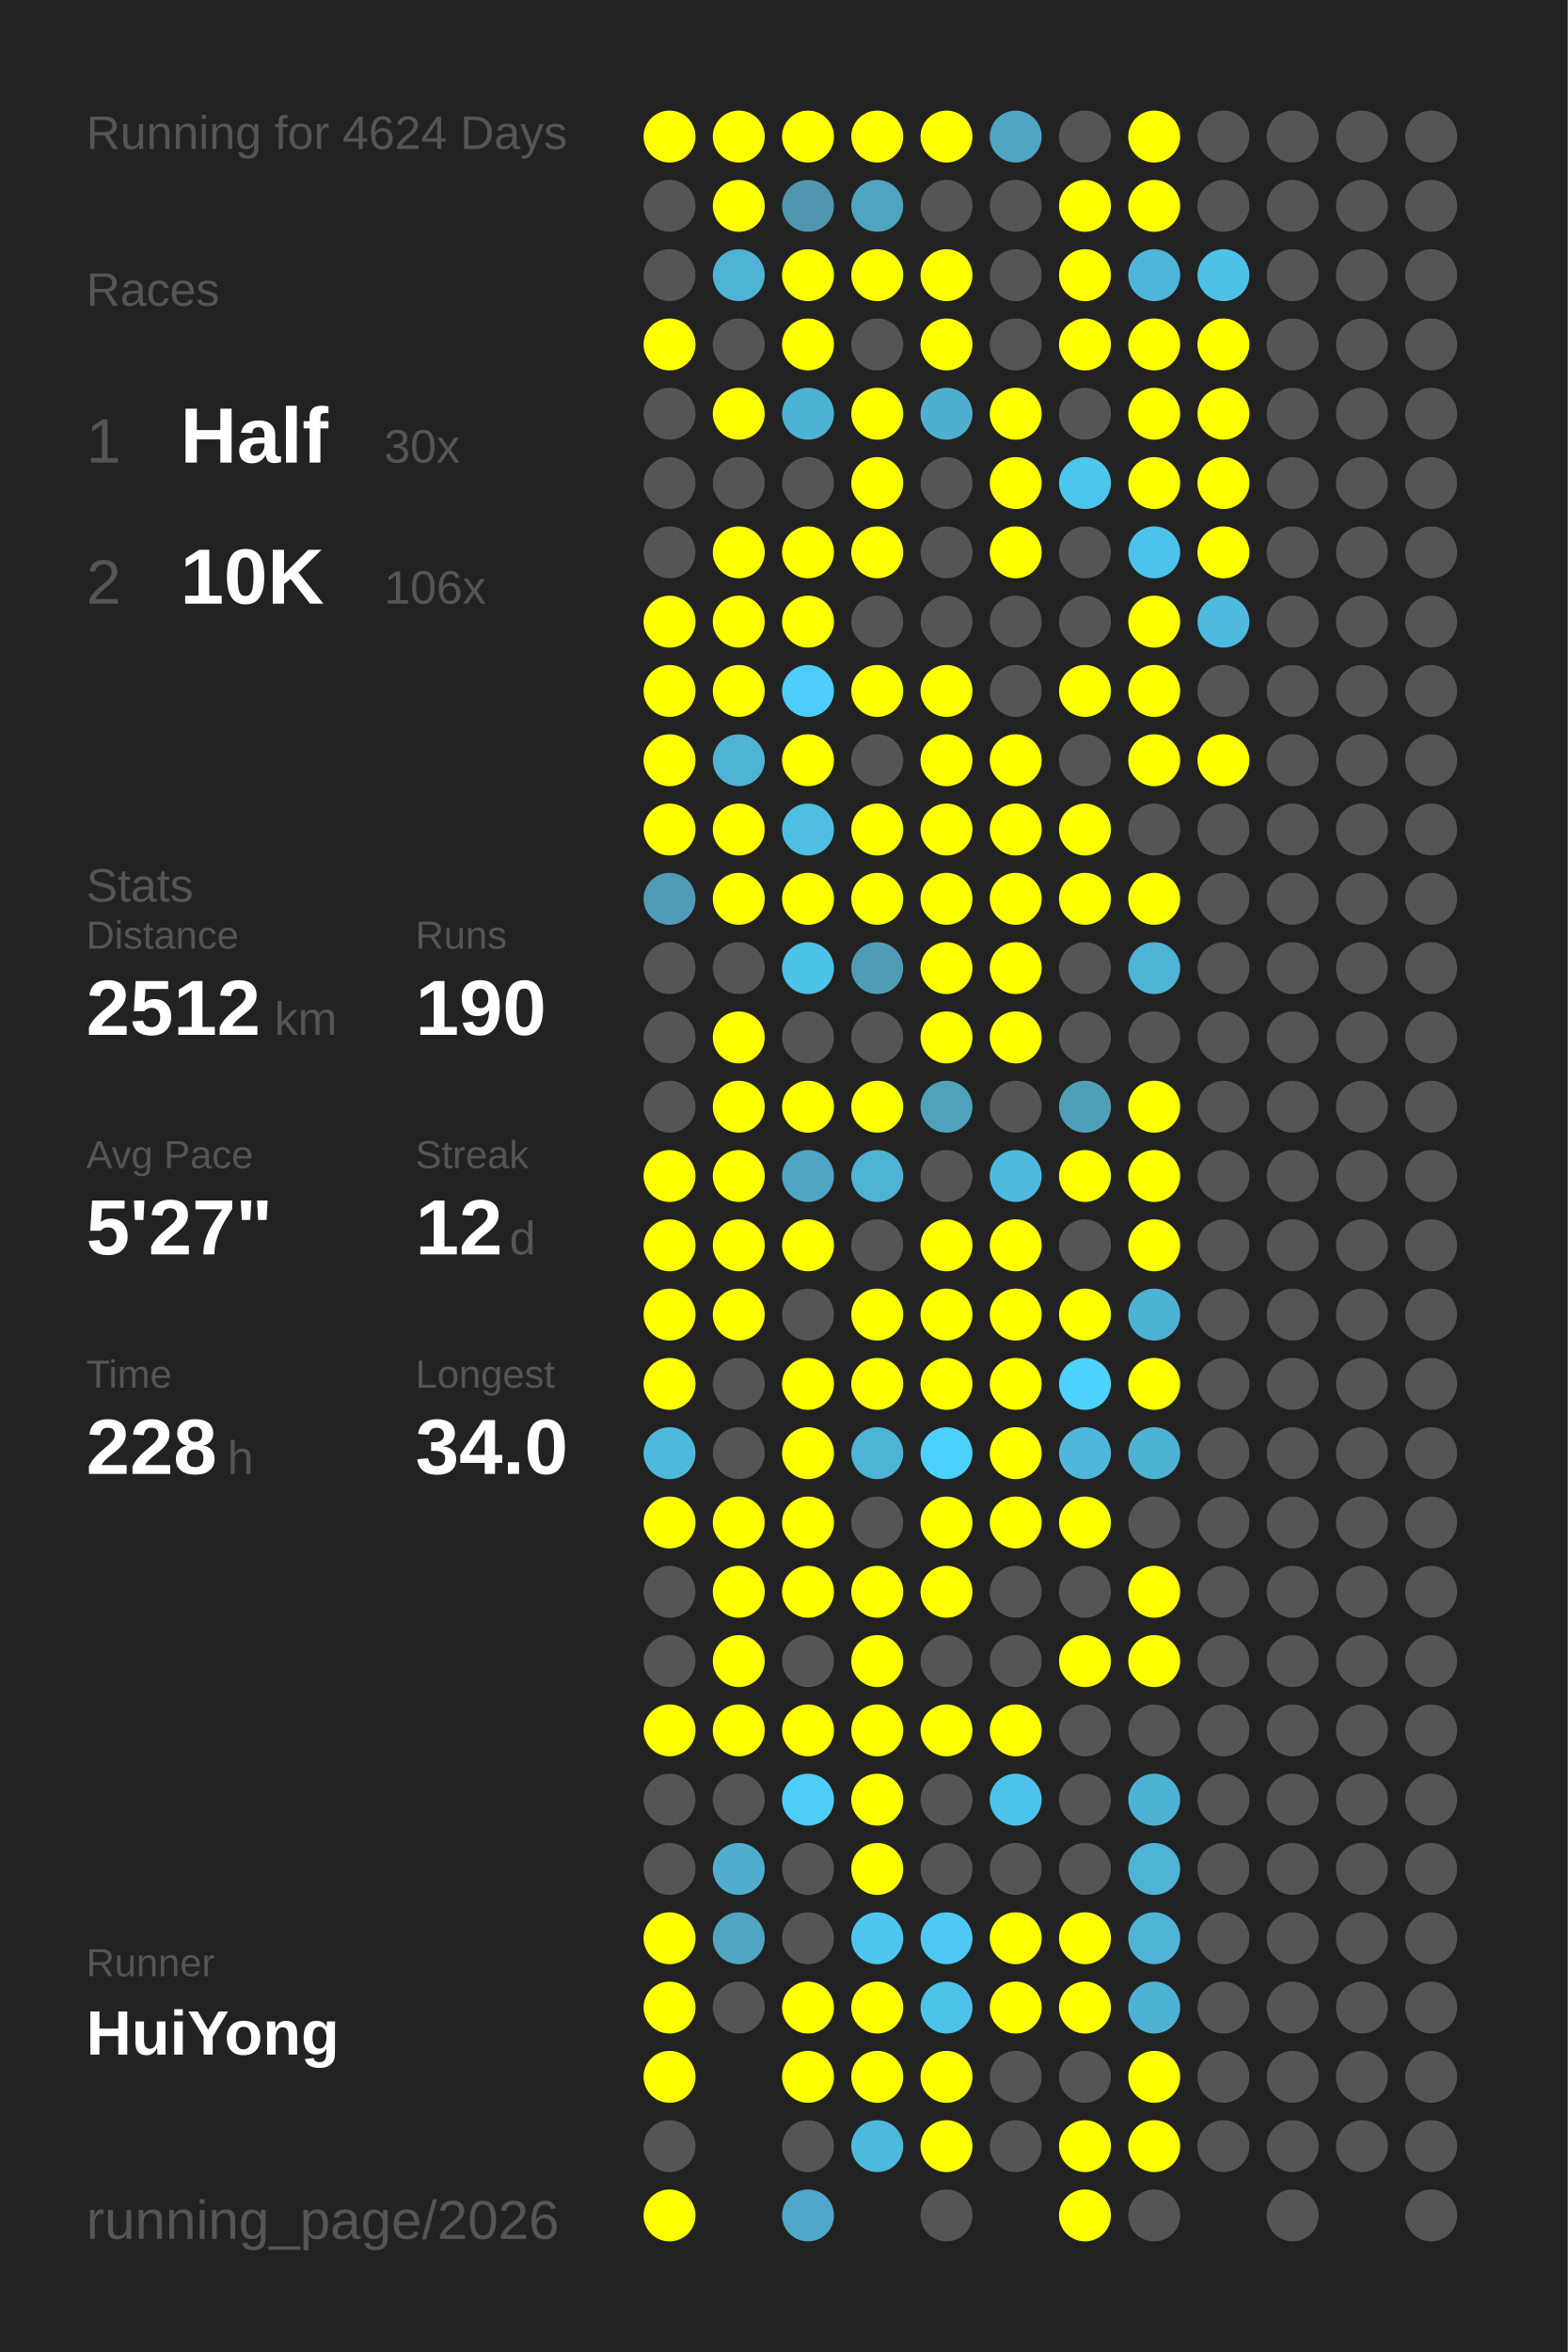
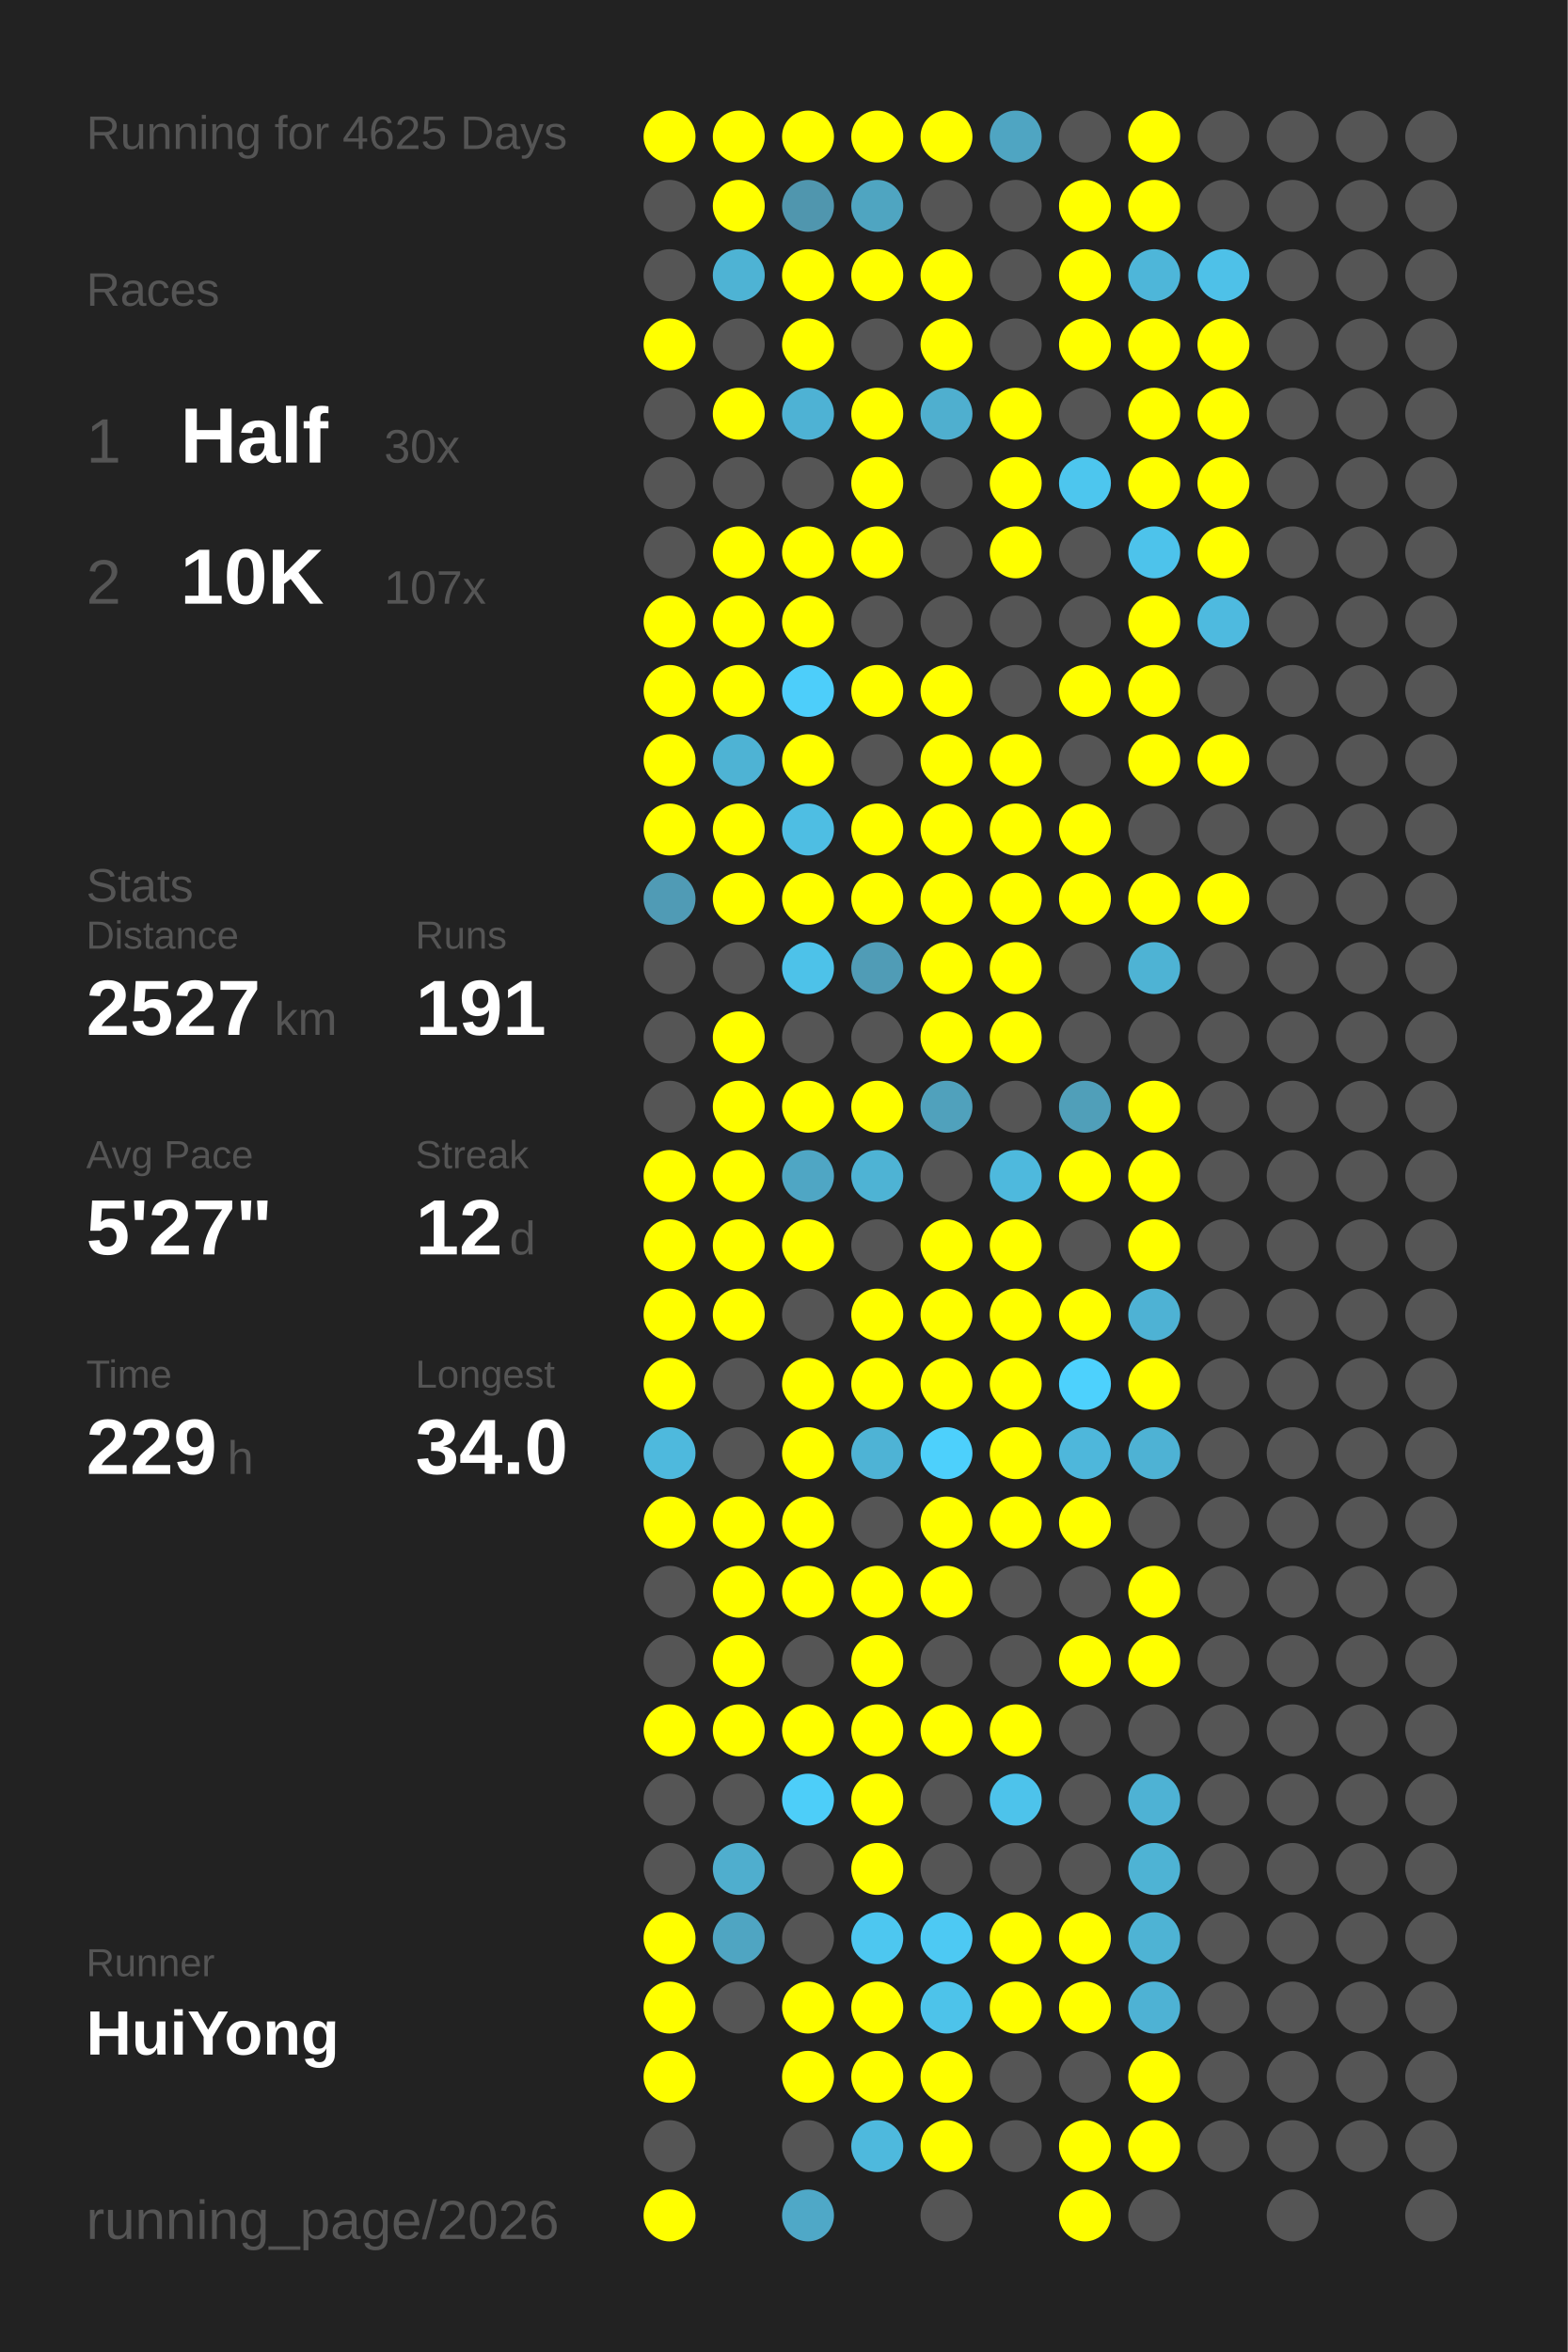
<svg xmlns="http://www.w3.org/2000/svg" baseProfile="full" height="300mm" version="1.1" viewBox="0,0,200,300" width="200mm">
  <defs />
  <rect fill="#222222" height="300" width="200" x="0" y="0" />
-   <text fill="#555555" style="font-size:6px; font-family:Arial;" x="11" y="19">Running for 4624 Days</text>
+   <text fill="#555555" style="font-size:6px; font-family:Arial;" x="11" y="19">Running for 4625 Days</text>
  <text fill="#555555" style="font-size:6px; font-family:Arial;" x="11" y="39">Races</text>
  <text fill="#555555" style="font-size:8px; font-family:Arial;" x="11" y="59">1</text>
  <text fill="#FFFFFF" style="font-size:10px; font-family:Arial; font-weight:bold;" x="23" y="59">Half</text>
  <text fill="#555555" style="font-size:6px; font-family:Arial;" x="49" y="59">30x</text>
  <text fill="#555555" style="font-size:8px; font-family:Arial;" x="11" y="77">2</text>
  <text fill="#FFFFFF" style="font-size:10px; font-family:Arial; font-weight:bold;" x="23" y="77">10K</text>
-   <text fill="#555555" style="font-size:6px; font-family:Arial;" x="49" y="77">106x</text>
+   <text fill="#555555" style="font-size:6px; font-family:Arial;" x="49" y="77">107x</text>
  <text fill="#555555" style="font-size:6px; font-family:Arial;" x="11" y="115">Stats</text>
  <text fill="#555555" style="font-size:5px; font-family:Arial;" x="11" y="121">Distance</text>
-   <text fill="#FFFFFF" style="font-size:10px; font-family:Arial; font-weight:bold;" x="11" y="132">2512</text>
+   <text fill="#FFFFFF" style="font-size:10px; font-family:Arial; font-weight:bold;" x="11" y="132">2527</text>
  <text fill="#555555" style="font-size:6px; font-family:Arial;" x="35" y="132">km</text>
  <text fill="#555555" style="font-size:5px; font-family:Arial;" x="53" y="121">Runs</text>
-   <text fill="#FFFFFF" style="font-size:10px; font-family:Arial; font-weight:bold;" x="53" y="132">190</text>
+   <text fill="#FFFFFF" style="font-size:10px; font-family:Arial; font-weight:bold;" x="53" y="132">191</text>
  <text fill="#555555" style="font-size:5px; font-family:Arial;" x="11" y="149">Avg Pace</text>
  <text fill="#FFFFFF" style="font-size:10px; font-family:Arial; font-weight:bold;" x="11" y="160">5'27"</text>
  <text fill="#555555" style="font-size:5px; font-family:Arial;" x="53" y="149">Streak</text>
  <text fill="#FFFFFF" style="font-size:10px; font-family:Arial; font-weight:bold;" x="53" y="160">12</text>
  <text fill="#555555" style="font-size:6px; font-family:Arial;" x="65" y="160">d</text>
  <text fill="#555555" style="font-size:5px; font-family:Arial;" x="11" y="177">Time</text>
-   <text fill="#FFFFFF" style="font-size:10px; font-family:Arial; font-weight:bold;" x="11" y="188">228</text>
+   <text fill="#FFFFFF" style="font-size:10px; font-family:Arial; font-weight:bold;" x="11" y="188">229</text>
  <text fill="#555555" style="font-size:6px; font-family:Arial;" x="29" y="188">h</text>
  <text fill="#555555" style="font-size:5px; font-family:Arial;" x="53" y="177">Longest</text>
  <text fill="#FFFFFF" style="font-size:10px; font-family:Arial; font-weight:bold;" x="53" y="188">34.0</text>
  <text fill="#555555" style="font-size:5px; font-family:Arial;" x="11" y="252.065">Runner</text>
  <text fill="#FFFFFF" style="font-size:8px; font-family:Arial; font-weight:bold;" x="11" y="262.065">HuiYong</text>
  <text fill="#555555" style="font-size:7px; font-family:Arial;" x="11" y="285.581">running_page/2026</text>
  <circle cx="85.417" cy="17.419" fill="#FFFF00" r="3.312" />
  <circle cx="85.417" cy="26.258" fill="#555555" r="3.312" />
  <circle cx="85.417" cy="35.097" fill="#555555" r="3.312" />
  <circle cx="85.417" cy="43.935" fill="#FFFF00" r="3.312" />
  <circle cx="85.417" cy="52.774" fill="#555555" r="3.312" />
  <circle cx="85.417" cy="61.613" fill="#555555" r="3.312" />
  <circle cx="85.417" cy="70.452" fill="#555555" r="3.312" />
  <circle cx="85.417" cy="79.29" fill="#FFFF00" r="3.312" />
  <circle cx="85.417" cy="88.129" fill="#FFFF00" r="3.312" />
  <circle cx="85.417" cy="96.968" fill="#FFFF00" r="3.312" />
  <circle cx="85.417" cy="105.806" fill="#FFFF00" r="3.312" />
  <circle cx="85.417" cy="114.645" fill="#509bb5" r="3.312" />
  <circle cx="85.417" cy="123.484" fill="#555555" r="3.312" />
  <circle cx="85.417" cy="132.323" fill="#555555" r="3.312" />
  <circle cx="85.417" cy="141.161" fill="#555555" r="3.312" />
  <circle cx="85.417" cy="150" fill="#FFFF00" r="3.312" />
  <circle cx="85.417" cy="158.839" fill="#FFFF00" r="3.312" />
  <circle cx="85.417" cy="167.677" fill="#FFFF00" r="3.312" />
  <circle cx="85.417" cy="176.516" fill="#FFFF00" r="3.312" />
  <circle cx="85.417" cy="185.355" fill="#4eb9dd" r="3.312" />
  <circle cx="85.417" cy="194.194" fill="#FFFF00" r="3.312" />
  <circle cx="85.417" cy="203.032" fill="#555555" r="3.312" />
  <circle cx="85.417" cy="211.871" fill="#555555" r="3.312" />
  <circle cx="85.417" cy="220.71" fill="#FFFF00" r="3.312" />
  <circle cx="85.417" cy="229.548" fill="#555555" r="3.312" />
  <circle cx="85.417" cy="238.387" fill="#555555" r="3.312" />
  <circle cx="85.417" cy="247.226" fill="#FFFF00" r="3.312" />
  <circle cx="85.417" cy="256.065" fill="#FFFF00" r="3.312" />
  <circle cx="85.417" cy="264.903" fill="#FFFF00" r="3.312" />
  <circle cx="85.417" cy="273.742" fill="#555555" r="3.312" />
  <circle cx="85.417" cy="282.581" fill="#FFFF00" r="3.312" />
  <circle cx="94.25" cy="17.419" fill="#FFFF00" r="3.312" />
  <circle cx="94.25" cy="26.258" fill="#FFFF00" r="3.312" />
  <circle cx="94.25" cy="35.097" fill="#4eb3d4" r="3.312" />
  <circle cx="94.25" cy="43.935" fill="#555555" r="3.312" />
  <circle cx="94.25" cy="52.774" fill="#FFFF00" r="3.312" />
  <circle cx="94.25" cy="61.613" fill="#555555" r="3.312" />
  <circle cx="94.25" cy="70.452" fill="#FFFF00" r="3.312" />
  <circle cx="94.25" cy="79.29" fill="#FFFF00" r="3.312" />
  <circle cx="94.25" cy="88.129" fill="#FFFF00" r="3.312" />
  <circle cx="94.25" cy="96.968" fill="#4eb3d4" r="3.312" />
  <circle cx="94.25" cy="105.806" fill="#FFFF00" r="3.312" />
  <circle cx="94.25" cy="114.645" fill="#FFFF00" r="3.312" />
  <circle cx="94.25" cy="123.484" fill="#555555" r="3.312" />
  <circle cx="94.25" cy="132.323" fill="#FFFF00" r="3.312" />
  <circle cx="94.25" cy="141.161" fill="#FFFF00" r="3.312" />
  <circle cx="94.25" cy="150" fill="#FFFF00" r="3.312" />
  <circle cx="94.25" cy="158.839" fill="#FFFF00" r="3.312" />
  <circle cx="94.25" cy="167.677" fill="#FFFF00" r="3.312" />
  <circle cx="94.25" cy="176.516" fill="#555555" r="3.312" />
  <circle cx="94.25" cy="185.355" fill="#555555" r="3.312" />
  <circle cx="94.25" cy="194.194" fill="#FFFF00" r="3.312" />
  <circle cx="94.25" cy="203.032" fill="#FFFF00" r="3.312" />
  <circle cx="94.25" cy="211.871" fill="#FFFF00" r="3.312" />
  <circle cx="94.25" cy="220.71" fill="#FFFF00" r="3.312" />
  <circle cx="94.25" cy="229.548" fill="#555555" r="3.312" />
  <circle cx="94.25" cy="238.387" fill="#4faece" r="3.312" />
  <circle cx="94.25" cy="247.226" fill="#4fa5c2" r="3.312" />
  <circle cx="94.25" cy="256.065" fill="#555555" r="3.312" />
  <circle cx="103.083" cy="17.419" fill="#FFFF00" r="3.312" />
  <circle cx="103.083" cy="26.258" fill="#5096ae" r="3.312" />
  <circle cx="103.083" cy="35.097" fill="#FFFF00" r="3.312" />
  <circle cx="103.083" cy="43.935" fill="#FFFF00" r="3.312" />
  <circle cx="103.083" cy="52.774" fill="#4eb2d4" r="3.312" />
  <circle cx="103.083" cy="61.613" fill="#555555" r="3.312" />
  <circle cx="103.083" cy="70.452" fill="#FFFF00" r="3.312" />
  <circle cx="103.083" cy="79.29" fill="#FFFF00" r="3.312" />
  <circle cx="103.083" cy="88.129" fill="#4dcefa" r="3.312" />
  <circle cx="103.083" cy="96.968" fill="#FFFF00" r="3.312" />
  <circle cx="103.083" cy="105.806" fill="#4ebee3" r="3.312" />
  <circle cx="103.083" cy="114.645" fill="#FFFF00" r="3.312" />
  <circle cx="103.083" cy="123.484" fill="#4dc2e9" r="3.312" />
  <circle cx="103.083" cy="132.323" fill="#555555" r="3.312" />
  <circle cx="103.083" cy="141.161" fill="#FFFF00" r="3.312" />
  <circle cx="103.083" cy="150" fill="#4fa6c4" r="3.312" />
  <circle cx="103.083" cy="158.839" fill="#FFFF00" r="3.312" />
  <circle cx="103.083" cy="167.677" fill="#555555" r="3.312" />
  <circle cx="103.083" cy="176.516" fill="#FFFF00" r="3.312" />
  <circle cx="103.083" cy="185.355" fill="#FFFF00" r="3.312" />
  <circle cx="103.083" cy="194.194" fill="#FFFF00" r="3.312" />
  <circle cx="103.083" cy="203.032" fill="#FFFF00" r="3.312" />
  <circle cx="103.083" cy="211.871" fill="#555555" r="3.312" />
  <circle cx="103.083" cy="220.71" fill="#FFFF00" r="3.312" />
  <circle cx="103.083" cy="229.548" fill="#4dcef9" r="3.312" />
  <circle cx="103.083" cy="238.387" fill="#555555" r="3.312" />
  <circle cx="103.083" cy="247.226" fill="#555555" r="3.312" />
  <circle cx="103.083" cy="256.065" fill="#FFFF00" r="3.312" />
  <circle cx="103.083" cy="264.903" fill="#FFFF00" r="3.312" />
  <circle cx="103.083" cy="273.742" fill="#555555" r="3.312" />
  <circle cx="103.083" cy="282.581" fill="#4fa8c7" r="3.312" />
  <circle cx="111.917" cy="17.419" fill="#FFFF00" r="3.312" />
  <circle cx="111.917" cy="26.258" fill="#4fa5c1" r="3.312" />
  <circle cx="111.917" cy="35.097" fill="#FFFF00" r="3.312" />
  <circle cx="111.917" cy="43.935" fill="#555555" r="3.312" />
  <circle cx="111.917" cy="52.774" fill="#FFFF00" r="3.312" />
  <circle cx="111.917" cy="61.613" fill="#FFFF00" r="3.312" />
  <circle cx="111.917" cy="70.452" fill="#FFFF00" r="3.312" />
  <circle cx="111.917" cy="79.29" fill="#555555" r="3.312" />
  <circle cx="111.917" cy="88.129" fill="#FFFF00" r="3.312" />
  <circle cx="111.917" cy="96.968" fill="#555555" r="3.312" />
  <circle cx="111.917" cy="105.806" fill="#FFFF00" r="3.312" />
  <circle cx="111.917" cy="114.645" fill="#FFFF00" r="3.312" />
  <circle cx="111.917" cy="123.484" fill="#509cb6" r="3.312" />
  <circle cx="111.917" cy="132.323" fill="#555555" r="3.312" />
  <circle cx="111.917" cy="141.161" fill="#FFFF00" r="3.312" />
  <circle cx="111.917" cy="150" fill="#4eb3d4" r="3.312" />
  <circle cx="111.917" cy="158.839" fill="#555555" r="3.312" />
  <circle cx="111.917" cy="167.677" fill="#FFFF00" r="3.312" />
  <circle cx="111.917" cy="176.516" fill="#FFFF00" r="3.312" />
  <circle cx="111.917" cy="185.355" fill="#4eb3d5" r="3.312" />
  <circle cx="111.917" cy="194.194" fill="#555555" r="3.312" />
  <circle cx="111.917" cy="203.032" fill="#FFFF00" r="3.312" />
  <circle cx="111.917" cy="211.871" fill="#FFFF00" r="3.312" />
  <circle cx="111.917" cy="220.71" fill="#FFFF00" r="3.312" />
  <circle cx="111.917" cy="229.548" fill="#FFFF00" r="3.312" />
  <circle cx="111.917" cy="238.387" fill="#FFFF00" r="3.312" />
  <circle cx="111.917" cy="247.226" fill="#4dc7f0" r="3.312" />
  <circle cx="111.917" cy="256.065" fill="#FFFF00" r="3.312" />
  <circle cx="111.917" cy="264.903" fill="#FFFF00" r="3.312" />
  <circle cx="111.917" cy="273.742" fill="#4eb9dd" r="3.312" />
  <circle cx="120.75" cy="17.419" fill="#FFFF00" r="3.312" />
  <circle cx="120.75" cy="26.258" fill="#555555" r="3.312" />
  <circle cx="120.75" cy="35.097" fill="#FFFF00" r="3.312" />
  <circle cx="120.75" cy="43.935" fill="#FFFF00" r="3.312" />
  <circle cx="120.75" cy="52.774" fill="#4fafcf" r="3.312" />
  <circle cx="120.75" cy="61.613" fill="#555555" r="3.312" />
  <circle cx="120.75" cy="70.452" fill="#555555" r="3.312" />
  <circle cx="120.75" cy="79.29" fill="#555555" r="3.312" />
  <circle cx="120.75" cy="88.129" fill="#FFFF00" r="3.312" />
  <circle cx="120.75" cy="96.968" fill="#FFFF00" r="3.312" />
  <circle cx="120.75" cy="105.806" fill="#FFFF00" r="3.312" />
  <circle cx="120.75" cy="114.645" fill="#FFFF00" r="3.312" />
  <circle cx="120.75" cy="123.484" fill="#FFFF00" r="3.312" />
  <circle cx="120.75" cy="132.323" fill="#FFFF00" r="3.312" />
  <circle cx="120.75" cy="141.161" fill="#50a1bc" r="3.312" />
  <circle cx="120.75" cy="150" fill="#555555" r="3.312" />
  <circle cx="120.75" cy="158.839" fill="#FFFF00" r="3.312" />
  <circle cx="120.75" cy="167.677" fill="#FFFF00" r="3.312" />
  <circle cx="120.75" cy="176.516" fill="#FFFF00" r="3.312" />
  <circle cx="120.75" cy="185.355" fill="#4dd0fc" r="3.312" />
  <circle cx="120.75" cy="194.194" fill="#FFFF00" r="3.312" />
  <circle cx="120.75" cy="203.032" fill="#FFFF00" r="3.312" />
  <circle cx="120.75" cy="211.871" fill="#555555" r="3.312" />
  <circle cx="120.75" cy="220.71" fill="#FFFF00" r="3.312" />
  <circle cx="120.75" cy="229.548" fill="#555555" r="3.312" />
  <circle cx="120.75" cy="238.387" fill="#555555" r="3.312" />
  <circle cx="120.75" cy="247.226" fill="#4dc9f3" r="3.312" />
  <circle cx="120.75" cy="256.065" fill="#4dc3ea" r="3.312" />
  <circle cx="120.75" cy="264.903" fill="#FFFF00" r="3.312" />
  <circle cx="120.75" cy="273.742" fill="#FFFF00" r="3.312" />
  <circle cx="120.75" cy="282.581" fill="#555555" r="3.312" />
  <circle cx="129.583" cy="17.419" fill="#4fa5c2" r="3.312" />
  <circle cx="129.583" cy="26.258" fill="#555555" r="3.312" />
  <circle cx="129.583" cy="35.097" fill="#555555" r="3.312" />
  <circle cx="129.583" cy="43.935" fill="#555555" r="3.312" />
  <circle cx="129.583" cy="52.774" fill="#FFFF00" r="3.312" />
  <circle cx="129.583" cy="61.613" fill="#FFFF00" r="3.312" />
  <circle cx="129.583" cy="70.452" fill="#FFFF00" r="3.312" />
  <circle cx="129.583" cy="79.29" fill="#555555" r="3.312" />
  <circle cx="129.583" cy="88.129" fill="#555555" r="3.312" />
  <circle cx="129.583" cy="96.968" fill="#FFFF00" r="3.312" />
  <circle cx="129.583" cy="105.806" fill="#FFFF00" r="3.312" />
  <circle cx="129.583" cy="114.645" fill="#FFFF00" r="3.312" />
  <circle cx="129.583" cy="123.484" fill="#FFFF00" r="3.312" />
  <circle cx="129.583" cy="132.323" fill="#FFFF00" r="3.312" />
  <circle cx="129.583" cy="141.161" fill="#555555" r="3.312" />
  <circle cx="129.583" cy="150" fill="#4eb9dd" r="3.312" />
  <circle cx="129.583" cy="158.839" fill="#FFFF00" r="3.312" />
  <circle cx="129.583" cy="167.677" fill="#FFFF00" r="3.312" />
  <circle cx="129.583" cy="176.516" fill="#FFFF00" r="3.312" />
  <circle cx="129.583" cy="185.355" fill="#FFFF00" r="3.312" />
  <circle cx="129.583" cy="194.194" fill="#FFFF00" r="3.312" />
  <circle cx="129.583" cy="203.032" fill="#555555" r="3.312" />
  <circle cx="129.583" cy="211.871" fill="#555555" r="3.312" />
  <circle cx="129.583" cy="220.71" fill="#FFFF00" r="3.312" />
  <circle cx="129.583" cy="229.548" fill="#4dc3eb" r="3.312" />
  <circle cx="129.583" cy="238.387" fill="#555555" r="3.312" />
  <circle cx="129.583" cy="247.226" fill="#FFFF00" r="3.312" />
  <circle cx="129.583" cy="256.065" fill="#FFFF00" r="3.312" />
  <circle cx="129.583" cy="264.903" fill="#555555" r="3.312" />
  <circle cx="129.583" cy="273.742" fill="#555555" r="3.312" />
  <circle cx="138.417" cy="17.419" fill="#555555" r="3.312" />
  <circle cx="138.417" cy="26.258" fill="#FFFF00" r="3.312" />
  <circle cx="138.417" cy="35.097" fill="#FFFF00" r="3.312" />
  <circle cx="138.417" cy="43.935" fill="#FFFF00" r="3.312" />
  <circle cx="138.417" cy="52.774" fill="#555555" r="3.312" />
  <circle cx="138.417" cy="61.613" fill="#4dc6ee" r="3.312" />
  <circle cx="138.417" cy="70.452" fill="#555555" r="3.312" />
  <circle cx="138.417" cy="79.29" fill="#555555" r="3.312" />
  <circle cx="138.417" cy="88.129" fill="#FFFF00" r="3.312" />
  <circle cx="138.417" cy="96.968" fill="#555555" r="3.312" />
  <circle cx="138.417" cy="105.806" fill="#FFFF00" r="3.312" />
  <circle cx="138.417" cy="114.645" fill="#FFFF00" r="3.312" />
  <circle cx="138.417" cy="123.484" fill="#555555" r="3.312" />
  <circle cx="138.417" cy="132.323" fill="#555555" r="3.312" />
  <circle cx="138.417" cy="141.161" fill="#509fb9" r="3.312" />
  <circle cx="138.417" cy="150" fill="#FFFF00" r="3.312" />
  <circle cx="138.417" cy="158.839" fill="#555555" r="3.312" />
  <circle cx="138.417" cy="167.677" fill="#FFFF00" r="3.312" />
  <circle cx="138.417" cy="176.516" fill="#4dd1fd" r="3.312" />
  <circle cx="138.417" cy="185.355" fill="#4eb7db" r="3.312" />
  <circle cx="138.417" cy="194.194" fill="#FFFF00" r="3.312" />
  <circle cx="138.417" cy="203.032" fill="#555555" r="3.312" />
  <circle cx="138.417" cy="211.871" fill="#FFFF00" r="3.312" />
  <circle cx="138.417" cy="220.71" fill="#555555" r="3.312" />
  <circle cx="138.417" cy="229.548" fill="#555555" r="3.312" />
  <circle cx="138.417" cy="238.387" fill="#555555" r="3.312" />
  <circle cx="138.417" cy="247.226" fill="#FFFF00" r="3.312" />
  <circle cx="138.417" cy="256.065" fill="#FFFF00" r="3.312" />
  <circle cx="138.417" cy="264.903" fill="#555555" r="3.312" />
  <circle cx="138.417" cy="273.742" fill="#FFFF00" r="3.312" />
  <circle cx="138.417" cy="282.581" fill="#FFFF00" r="3.312" />
  <circle cx="147.25" cy="17.419" fill="#FFFF00" r="3.312" />
  <circle cx="147.25" cy="26.258" fill="#FFFF00" r="3.312" />
  <circle cx="147.25" cy="35.097" fill="#4eb6d9" r="3.312" />
  <circle cx="147.25" cy="43.935" fill="#FFFF00" r="3.312" />
  <circle cx="147.25" cy="52.774" fill="#FFFF00" r="3.312" />
  <circle cx="147.25" cy="61.613" fill="#FFFF00" r="3.312" />
  <circle cx="147.25" cy="70.452" fill="#4dc3eb" r="3.312" />
  <circle cx="147.25" cy="79.29" fill="#FFFF00" r="3.312" />
  <circle cx="147.25" cy="88.129" fill="#FFFF00" r="3.312" />
  <circle cx="147.25" cy="96.968" fill="#FFFF00" r="3.312" />
  <circle cx="147.25" cy="105.806" fill="#555555" r="3.312" />
  <circle cx="147.25" cy="114.645" fill="#FFFF00" r="3.312" />
  <circle cx="147.25" cy="123.484" fill="#4eb3d4" r="3.312" />
  <circle cx="147.25" cy="132.323" fill="#555555" r="3.312" />
  <circle cx="147.25" cy="141.161" fill="#FFFF00" r="3.312" />
  <circle cx="147.25" cy="150" fill="#FFFF00" r="3.312" />
  <circle cx="147.25" cy="158.839" fill="#FFFF00" r="3.312" />
  <circle cx="147.25" cy="167.677" fill="#4eb2d4" r="3.312" />
  <circle cx="147.25" cy="176.516" fill="#FFFF00" r="3.312" />
  <circle cx="147.25" cy="185.355" fill="#4eb2d4" r="3.312" />
  <circle cx="147.25" cy="194.194" fill="#555555" r="3.312" />
  <circle cx="147.25" cy="203.032" fill="#FFFF00" r="3.312" />
  <circle cx="147.25" cy="211.871" fill="#FFFF00" r="3.312" />
  <circle cx="147.25" cy="220.71" fill="#555555" r="3.312" />
  <circle cx="147.25" cy="229.548" fill="#4eb2d4" r="3.312" />
  <circle cx="147.25" cy="238.387" fill="#4eb3d4" r="3.312" />
  <circle cx="147.25" cy="247.226" fill="#4eb3d4" r="3.312" />
  <circle cx="147.25" cy="256.065" fill="#4eb2d4" r="3.312" />
  <circle cx="147.25" cy="264.903" fill="#FFFF00" r="3.312" />
  <circle cx="147.25" cy="273.742" fill="#FFFF00" r="3.312" />
  <circle cx="147.25" cy="282.581" fill="#555555" r="3.312" />
  <circle cx="156.083" cy="17.419" fill="#555555" r="3.312" />
  <circle cx="156.083" cy="26.258" fill="#555555" r="3.312" />
  <circle cx="156.083" cy="35.097" fill="#4ec1e8" r="3.312" />
  <circle cx="156.083" cy="43.935" fill="#FFFF00" r="3.312" />
  <circle cx="156.083" cy="52.774" fill="#FFFF00" r="3.312" />
  <circle cx="156.083" cy="61.613" fill="#FFFF00" r="3.312" />
  <circle cx="156.083" cy="70.452" fill="#FFFF00" r="3.312" />
  <circle cx="156.083" cy="79.29" fill="#4ebadf" r="3.312" />
  <circle cx="156.083" cy="88.129" fill="#555555" r="3.312" />
  <circle cx="156.083" cy="96.968" fill="#FFFF00" r="3.312" />
  <circle cx="156.083" cy="105.806" fill="#555555" r="3.312" />
-   <circle cx="156.083" cy="114.645" fill="#555555" r="3.312" />
+   <circle cx="156.083" cy="114.645" fill="#FFFF00" r="3.312" />
  <circle cx="156.083" cy="123.484" fill="#555555" r="3.312" />
  <circle cx="156.083" cy="132.323" fill="#555555" r="3.312" />
  <circle cx="156.083" cy="141.161" fill="#555555" r="3.312" />
  <circle cx="156.083" cy="150" fill="#555555" r="3.312" />
  <circle cx="156.083" cy="158.839" fill="#555555" r="3.312" />
  <circle cx="156.083" cy="167.677" fill="#555555" r="3.312" />
  <circle cx="156.083" cy="176.516" fill="#555555" r="3.312" />
  <circle cx="156.083" cy="185.355" fill="#555555" r="3.312" />
  <circle cx="156.083" cy="194.194" fill="#555555" r="3.312" />
  <circle cx="156.083" cy="203.032" fill="#555555" r="3.312" />
  <circle cx="156.083" cy="211.871" fill="#555555" r="3.312" />
  <circle cx="156.083" cy="220.71" fill="#555555" r="3.312" />
  <circle cx="156.083" cy="229.548" fill="#555555" r="3.312" />
  <circle cx="156.083" cy="238.387" fill="#555555" r="3.312" />
  <circle cx="156.083" cy="247.226" fill="#555555" r="3.312" />
  <circle cx="156.083" cy="256.065" fill="#555555" r="3.312" />
  <circle cx="156.083" cy="264.903" fill="#555555" r="3.312" />
  <circle cx="156.083" cy="273.742" fill="#555555" r="3.312" />
  <circle cx="164.917" cy="17.419" fill="#555555" r="3.312" />
  <circle cx="164.917" cy="26.258" fill="#555555" r="3.312" />
  <circle cx="164.917" cy="35.097" fill="#555555" r="3.312" />
  <circle cx="164.917" cy="43.935" fill="#555555" r="3.312" />
  <circle cx="164.917" cy="52.774" fill="#555555" r="3.312" />
  <circle cx="164.917" cy="61.613" fill="#555555" r="3.312" />
  <circle cx="164.917" cy="70.452" fill="#555555" r="3.312" />
  <circle cx="164.917" cy="79.29" fill="#555555" r="3.312" />
  <circle cx="164.917" cy="88.129" fill="#555555" r="3.312" />
  <circle cx="164.917" cy="96.968" fill="#555555" r="3.312" />
  <circle cx="164.917" cy="105.806" fill="#555555" r="3.312" />
  <circle cx="164.917" cy="114.645" fill="#555555" r="3.312" />
  <circle cx="164.917" cy="123.484" fill="#555555" r="3.312" />
  <circle cx="164.917" cy="132.323" fill="#555555" r="3.312" />
  <circle cx="164.917" cy="141.161" fill="#555555" r="3.312" />
  <circle cx="164.917" cy="150" fill="#555555" r="3.312" />
  <circle cx="164.917" cy="158.839" fill="#555555" r="3.312" />
  <circle cx="164.917" cy="167.677" fill="#555555" r="3.312" />
  <circle cx="164.917" cy="176.516" fill="#555555" r="3.312" />
  <circle cx="164.917" cy="185.355" fill="#555555" r="3.312" />
  <circle cx="164.917" cy="194.194" fill="#555555" r="3.312" />
  <circle cx="164.917" cy="203.032" fill="#555555" r="3.312" />
  <circle cx="164.917" cy="211.871" fill="#555555" r="3.312" />
  <circle cx="164.917" cy="220.71" fill="#555555" r="3.312" />
  <circle cx="164.917" cy="229.548" fill="#555555" r="3.312" />
  <circle cx="164.917" cy="238.387" fill="#555555" r="3.312" />
  <circle cx="164.917" cy="247.226" fill="#555555" r="3.312" />
  <circle cx="164.917" cy="256.065" fill="#555555" r="3.312" />
  <circle cx="164.917" cy="264.903" fill="#555555" r="3.312" />
  <circle cx="164.917" cy="273.742" fill="#555555" r="3.312" />
  <circle cx="164.917" cy="282.581" fill="#555555" r="3.312" />
  <circle cx="173.75" cy="17.419" fill="#555555" r="3.312" />
  <circle cx="173.75" cy="26.258" fill="#555555" r="3.312" />
  <circle cx="173.75" cy="35.097" fill="#555555" r="3.312" />
  <circle cx="173.75" cy="43.935" fill="#555555" r="3.312" />
  <circle cx="173.75" cy="52.774" fill="#555555" r="3.312" />
  <circle cx="173.75" cy="61.613" fill="#555555" r="3.312" />
  <circle cx="173.75" cy="70.452" fill="#555555" r="3.312" />
  <circle cx="173.75" cy="79.29" fill="#555555" r="3.312" />
  <circle cx="173.75" cy="88.129" fill="#555555" r="3.312" />
  <circle cx="173.75" cy="96.968" fill="#555555" r="3.312" />
  <circle cx="173.75" cy="105.806" fill="#555555" r="3.312" />
  <circle cx="173.75" cy="114.645" fill="#555555" r="3.312" />
  <circle cx="173.75" cy="123.484" fill="#555555" r="3.312" />
  <circle cx="173.75" cy="132.323" fill="#555555" r="3.312" />
  <circle cx="173.75" cy="141.161" fill="#555555" r="3.312" />
  <circle cx="173.75" cy="150" fill="#555555" r="3.312" />
  <circle cx="173.75" cy="158.839" fill="#555555" r="3.312" />
  <circle cx="173.75" cy="167.677" fill="#555555" r="3.312" />
  <circle cx="173.75" cy="176.516" fill="#555555" r="3.312" />
  <circle cx="173.75" cy="185.355" fill="#555555" r="3.312" />
  <circle cx="173.75" cy="194.194" fill="#555555" r="3.312" />
  <circle cx="173.75" cy="203.032" fill="#555555" r="3.312" />
  <circle cx="173.75" cy="211.871" fill="#555555" r="3.312" />
  <circle cx="173.75" cy="220.71" fill="#555555" r="3.312" />
  <circle cx="173.75" cy="229.548" fill="#555555" r="3.312" />
  <circle cx="173.75" cy="238.387" fill="#555555" r="3.312" />
  <circle cx="173.75" cy="247.226" fill="#555555" r="3.312" />
  <circle cx="173.75" cy="256.065" fill="#555555" r="3.312" />
  <circle cx="173.75" cy="264.903" fill="#555555" r="3.312" />
  <circle cx="173.75" cy="273.742" fill="#555555" r="3.312" />
  <circle cx="182.583" cy="17.419" fill="#555555" r="3.312" />
  <circle cx="182.583" cy="26.258" fill="#555555" r="3.312" />
  <circle cx="182.583" cy="35.097" fill="#555555" r="3.312" />
  <circle cx="182.583" cy="43.935" fill="#555555" r="3.312" />
  <circle cx="182.583" cy="52.774" fill="#555555" r="3.312" />
  <circle cx="182.583" cy="61.613" fill="#555555" r="3.312" />
  <circle cx="182.583" cy="70.452" fill="#555555" r="3.312" />
  <circle cx="182.583" cy="79.29" fill="#555555" r="3.312" />
  <circle cx="182.583" cy="88.129" fill="#555555" r="3.312" />
  <circle cx="182.583" cy="96.968" fill="#555555" r="3.312" />
  <circle cx="182.583" cy="105.806" fill="#555555" r="3.312" />
  <circle cx="182.583" cy="114.645" fill="#555555" r="3.312" />
  <circle cx="182.583" cy="123.484" fill="#555555" r="3.312" />
  <circle cx="182.583" cy="132.323" fill="#555555" r="3.312" />
  <circle cx="182.583" cy="141.161" fill="#555555" r="3.312" />
  <circle cx="182.583" cy="150" fill="#555555" r="3.312" />
  <circle cx="182.583" cy="158.839" fill="#555555" r="3.312" />
  <circle cx="182.583" cy="167.677" fill="#555555" r="3.312" />
  <circle cx="182.583" cy="176.516" fill="#555555" r="3.312" />
  <circle cx="182.583" cy="185.355" fill="#555555" r="3.312" />
  <circle cx="182.583" cy="194.194" fill="#555555" r="3.312" />
  <circle cx="182.583" cy="203.032" fill="#555555" r="3.312" />
  <circle cx="182.583" cy="211.871" fill="#555555" r="3.312" />
  <circle cx="182.583" cy="220.71" fill="#555555" r="3.312" />
  <circle cx="182.583" cy="229.548" fill="#555555" r="3.312" />
  <circle cx="182.583" cy="238.387" fill="#555555" r="3.312" />
  <circle cx="182.583" cy="247.226" fill="#555555" r="3.312" />
  <circle cx="182.583" cy="256.065" fill="#555555" r="3.312" />
  <circle cx="182.583" cy="264.903" fill="#555555" r="3.312" />
  <circle cx="182.583" cy="273.742" fill="#555555" r="3.312" />
  <circle cx="182.583" cy="282.581" fill="#555555" r="3.312" />
</svg>
